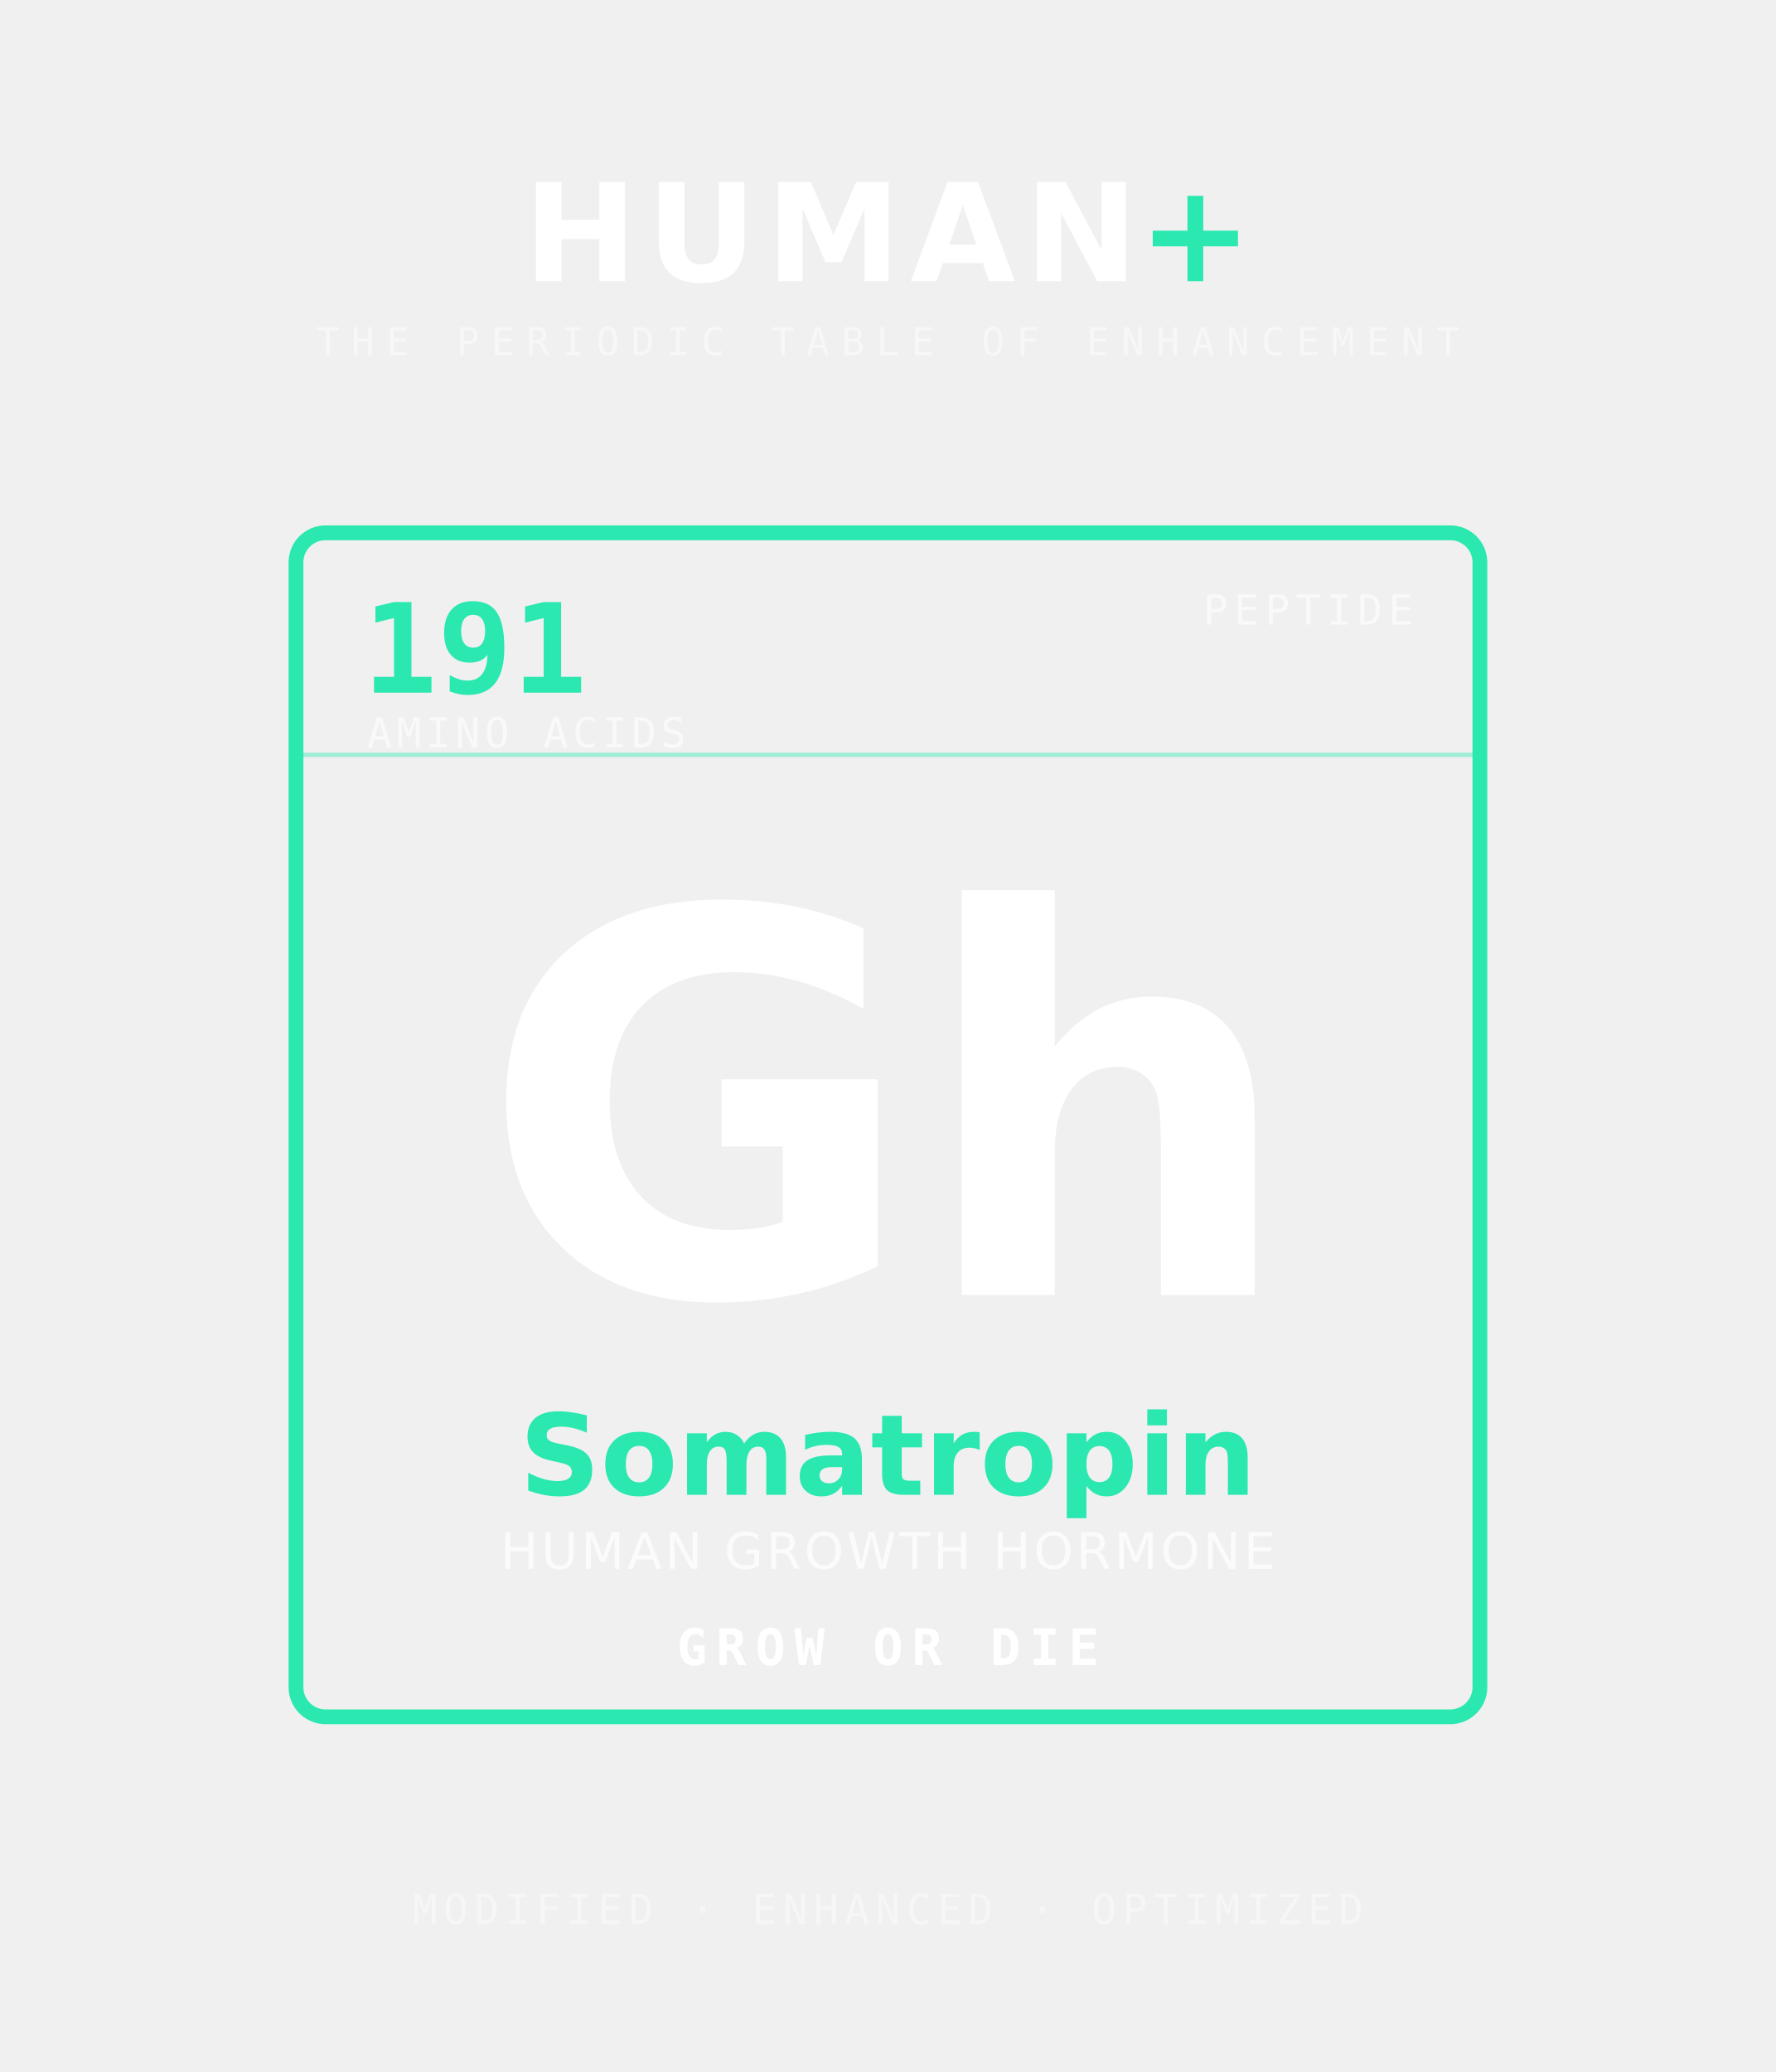
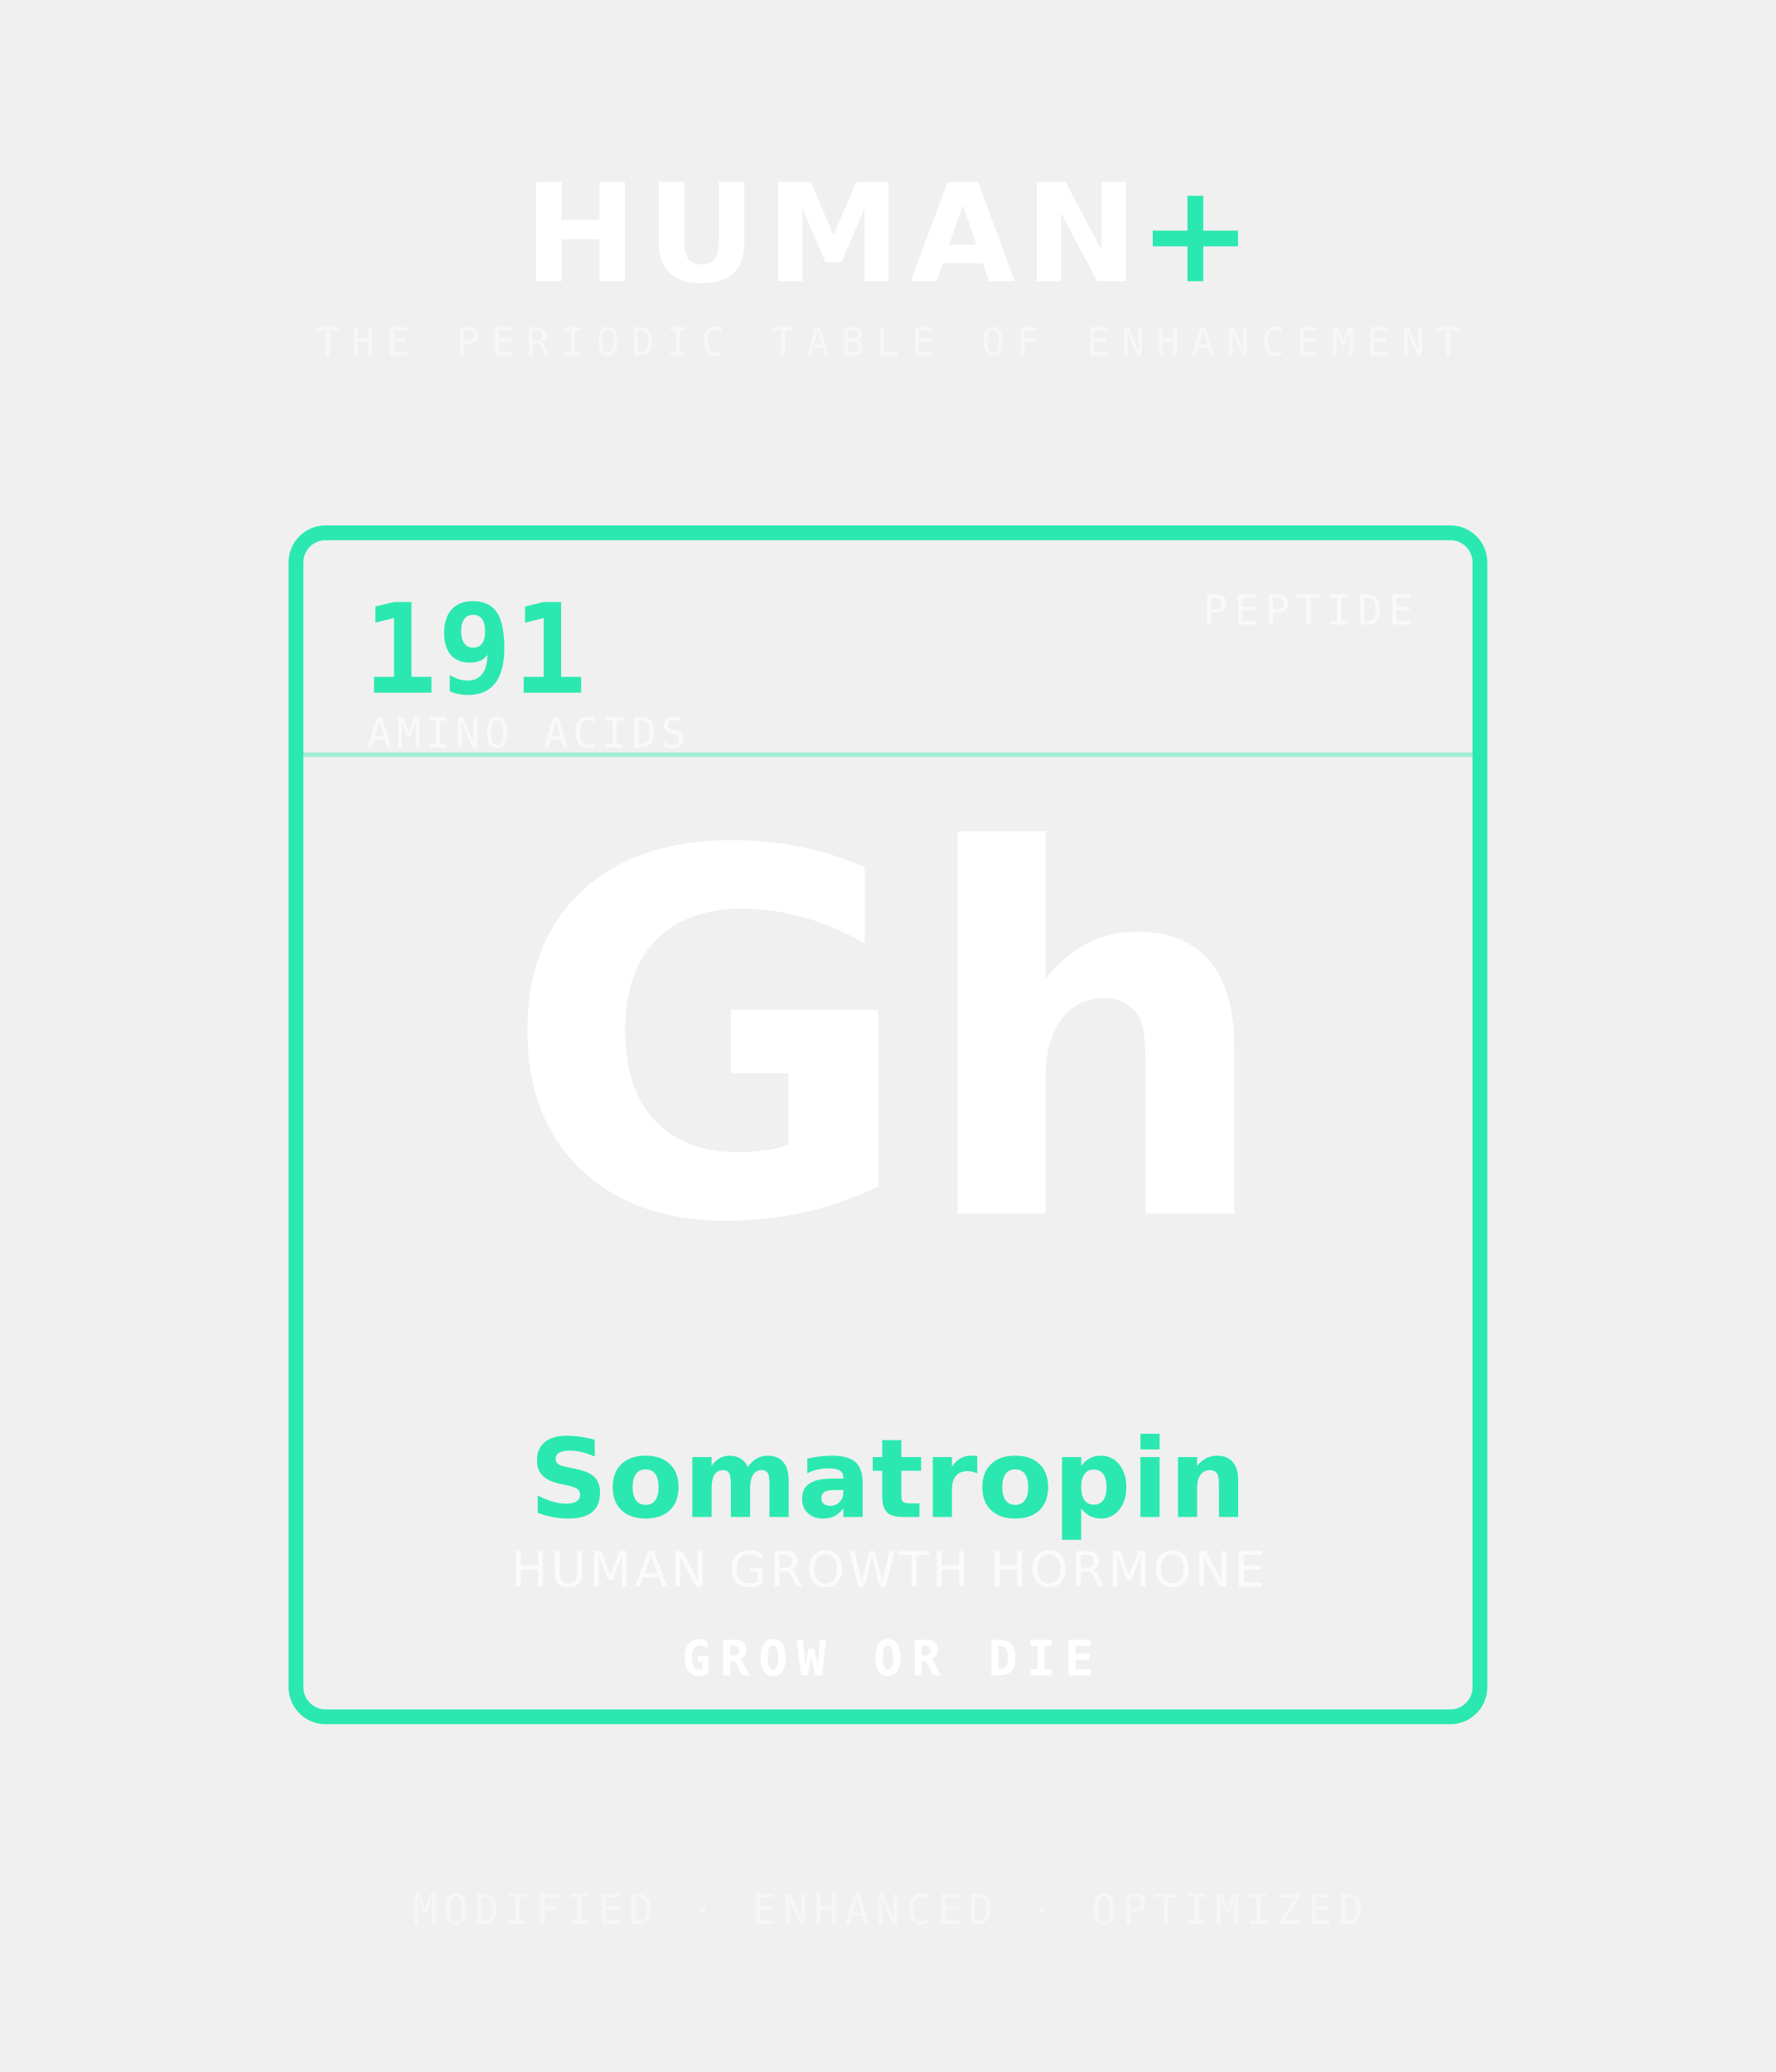
<svg xmlns="http://www.w3.org/2000/svg" viewBox="0 0 1200 1400" width="1200" height="1400">
  <text x="600" y="190" font-family="DejaVu Sans, Liberation Sans, Arial, sans-serif" font-size="92" font-weight="800" text-anchor="middle" letter-spacing="6" fill="#FFFFFF">HUMAN<tspan fill="#2BE8B0">+</tspan>
  </text>
  <text x="600" y="240" font-family="DejaVu Sans Mono, Liberation Mono, monospace" font-size="26" text-anchor="middle" letter-spacing="8" fill="#FFFFFF" fill-opacity="0.45">THE PERIODIC TABLE OF ENHANCEMENT</text>
  <rect x="200" y="360" width="800" height="800" rx="20" fill="none" stroke="#2BE8B0" stroke-width="10" />
  <line x1="200" y1="510" x2="1000" y2="510" stroke="#2BE8B0" stroke-width="3" stroke-opacity="0.4" />
  <text x="245" y="468" font-family="DejaVu Sans Mono, Liberation Mono, monospace" font-size="84" font-weight="700" fill="#2BE8B0">191</text>
  <text x="248" y="505" font-family="DejaVu Sans Mono, Liberation Mono, monospace" font-size="28" letter-spacing="3" fill="#FFFFFF" fill-opacity="0.6">AMINO ACIDS</text>
  <text x="955" y="422" font-family="DejaVu Sans Mono, Liberation Mono, monospace" font-size="28" letter-spacing="4" text-anchor="end" fill="#FFFFFF" fill-opacity="0.6">PEPTIDE</text>
-   <text x="600.0" y="875" font-family="DejaVu Sans, Liberation Sans, Arial, sans-serif" font-size="360" font-weight="800" text-anchor="middle" fill="#FFFFFF">Gh</text>
-   <text x="600.0" y="1010" font-family="DejaVu Sans, Liberation Sans, Arial, sans-serif" font-size="76" font-weight="800" text-anchor="middle" fill="#2BE8B0">Somatropin</text>
-   <text x="600.0" y="1060" font-family="DejaVu Sans, Liberation Sans, Arial, sans-serif" font-size="34" letter-spacing="2" text-anchor="middle" fill="#FFFFFF" fill-opacity="0.7">HUMAN GROWTH HORMONE</text>
-   <text x="600.0" y="1125" font-family="DejaVu Sans Mono, Liberation Mono, monospace" font-size="34" font-weight="700" letter-spacing="6" text-anchor="middle" fill="#FFFFFF">GROW OR DIE</text>
+   <text x="600.0" y="820" font-family="DejaVu Sans, Liberation Sans, Arial, sans-serif" font-size="340" font-weight="800" text-anchor="middle" fill="#FFFFFF">Gh</text>
+   <text x="600.0" y="1025" font-family="DejaVu Sans, Liberation Sans, Arial, sans-serif" font-size="74" font-weight="800" text-anchor="middle" fill="#2BE8B0">Somatropin</text>
+   <text x="600.0" y="1072" font-family="DejaVu Sans, Liberation Sans, Arial, sans-serif" font-size="33" letter-spacing="2" text-anchor="middle" fill="#FFFFFF" fill-opacity="0.7">HUMAN GROWTH HORMONE</text>
+   <text x="600.0" y="1132" font-family="DejaVu Sans Mono, Liberation Mono, monospace" font-size="33" font-weight="700" letter-spacing="6" text-anchor="middle" fill="#FFFFFF">GROW OR DIE</text>
  <text x="600" y="1300" font-family="DejaVu Sans Mono, Liberation Mono, monospace" font-size="28" letter-spacing="4" text-anchor="middle" fill="#FFFFFF" fill-opacity="0.4">MODIFIED · ENHANCED · OPTIMIZED</text>
</svg>
